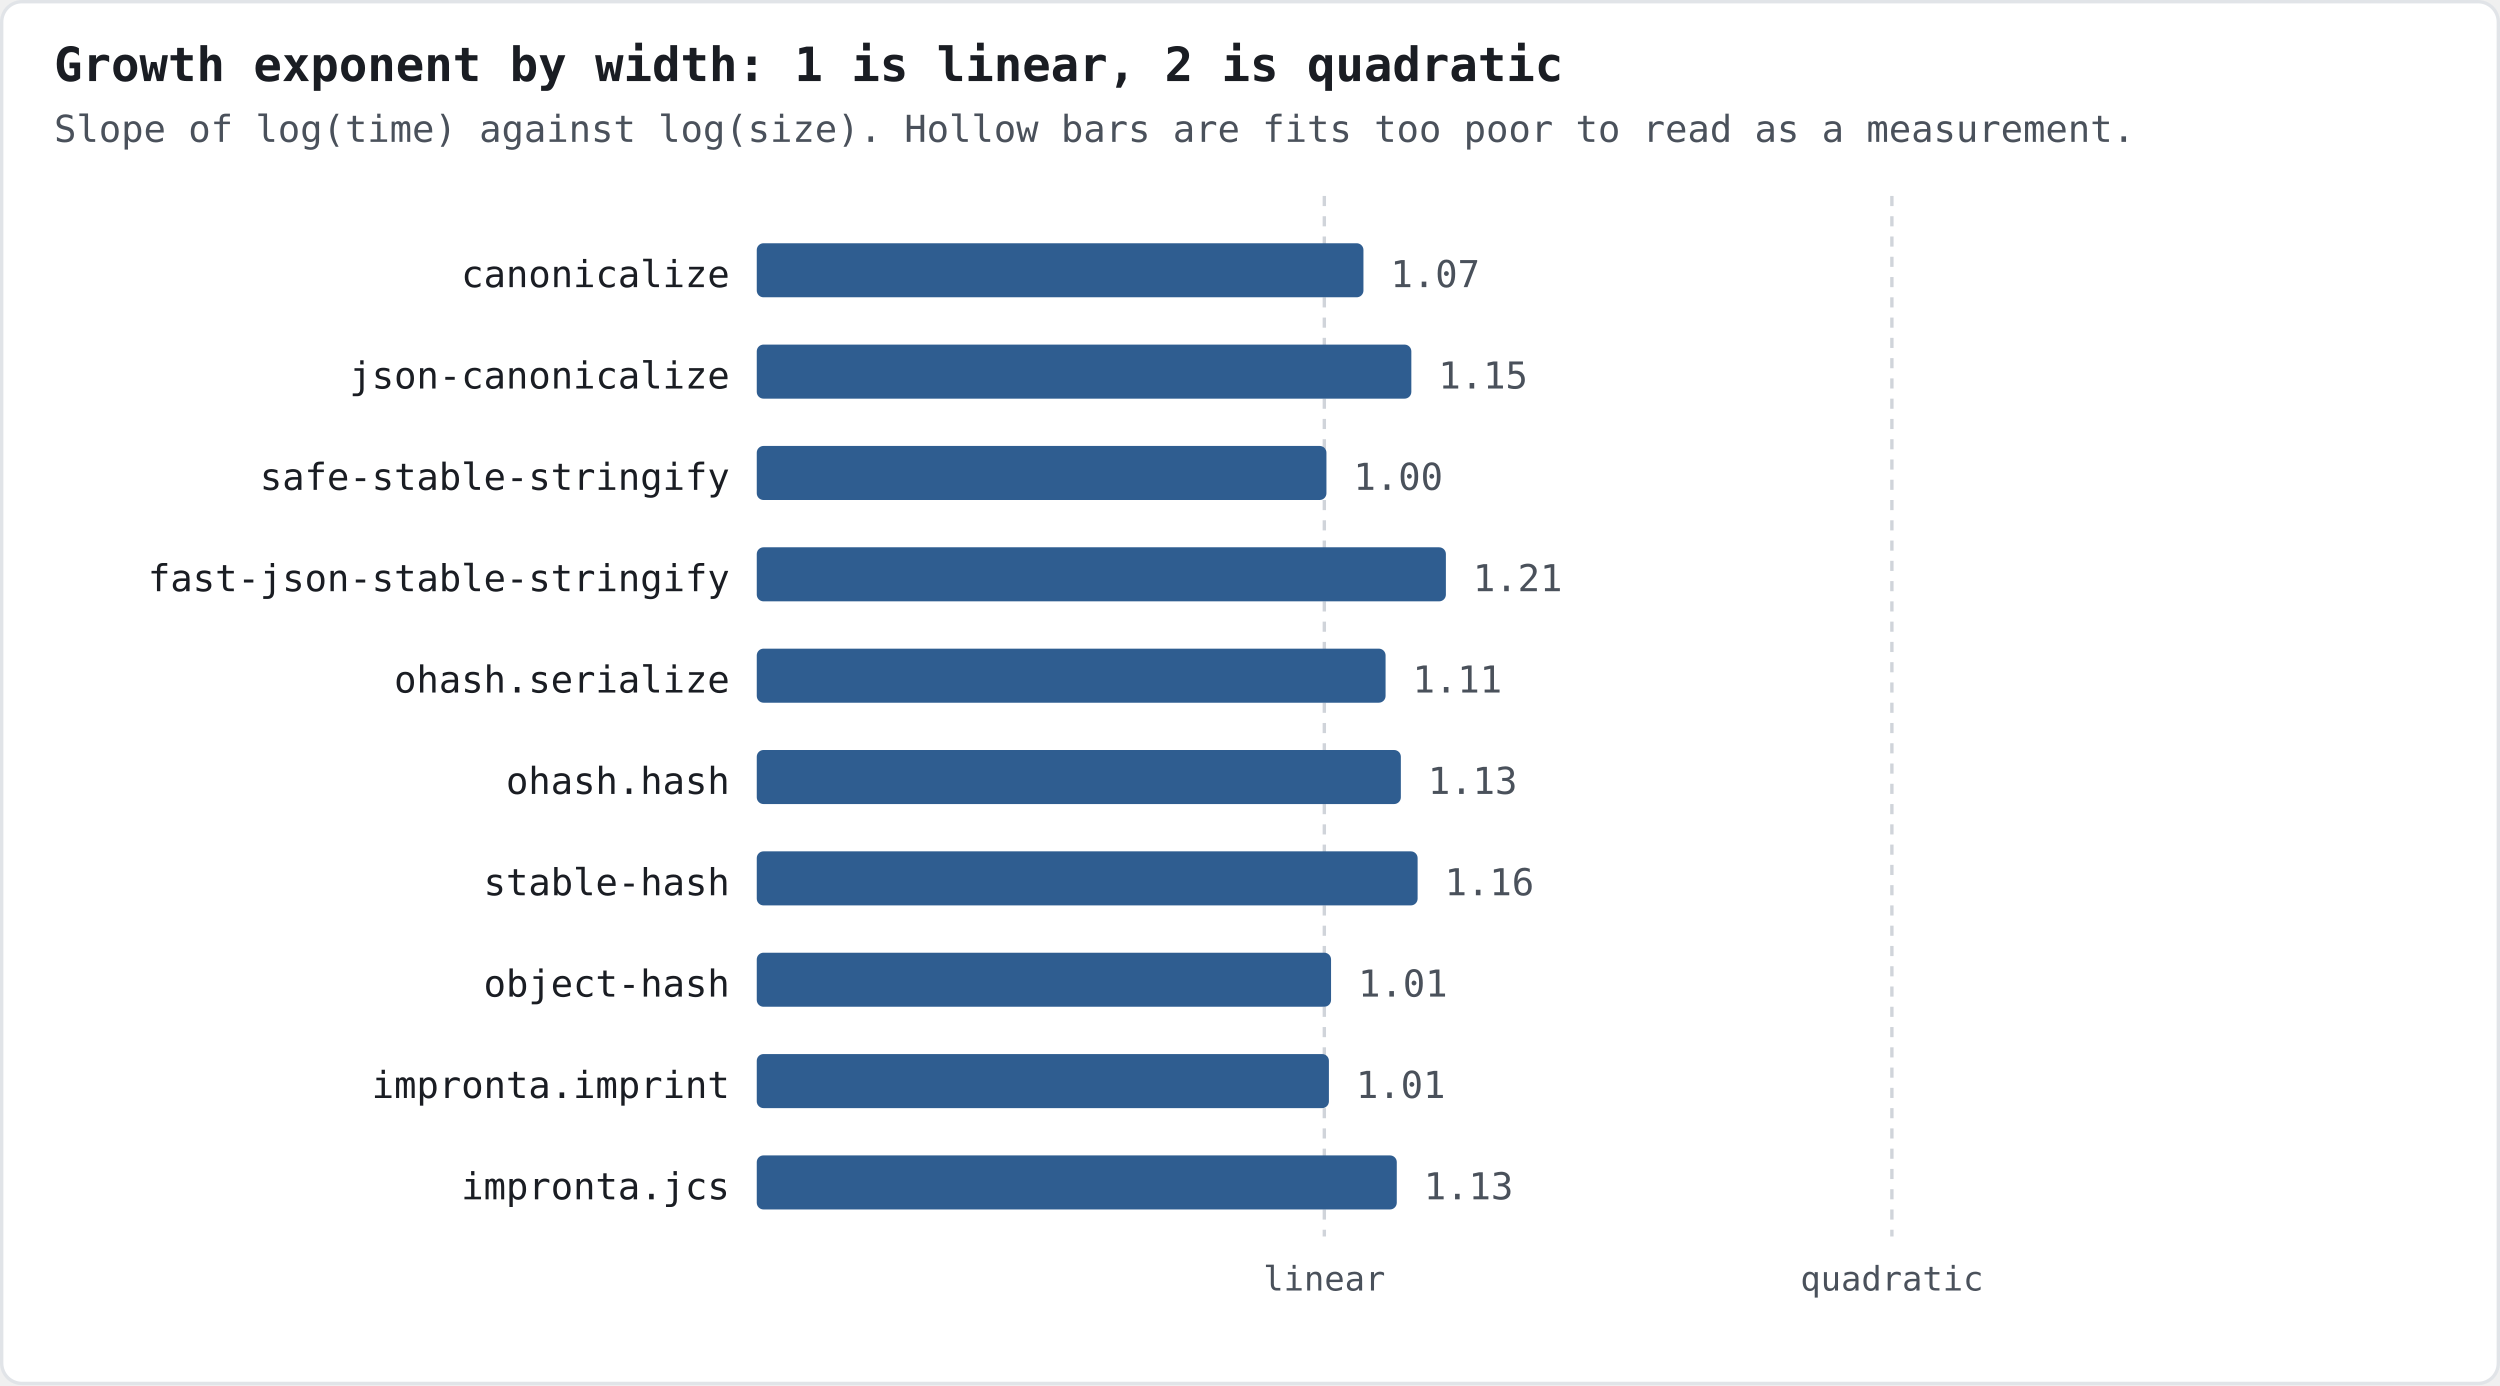
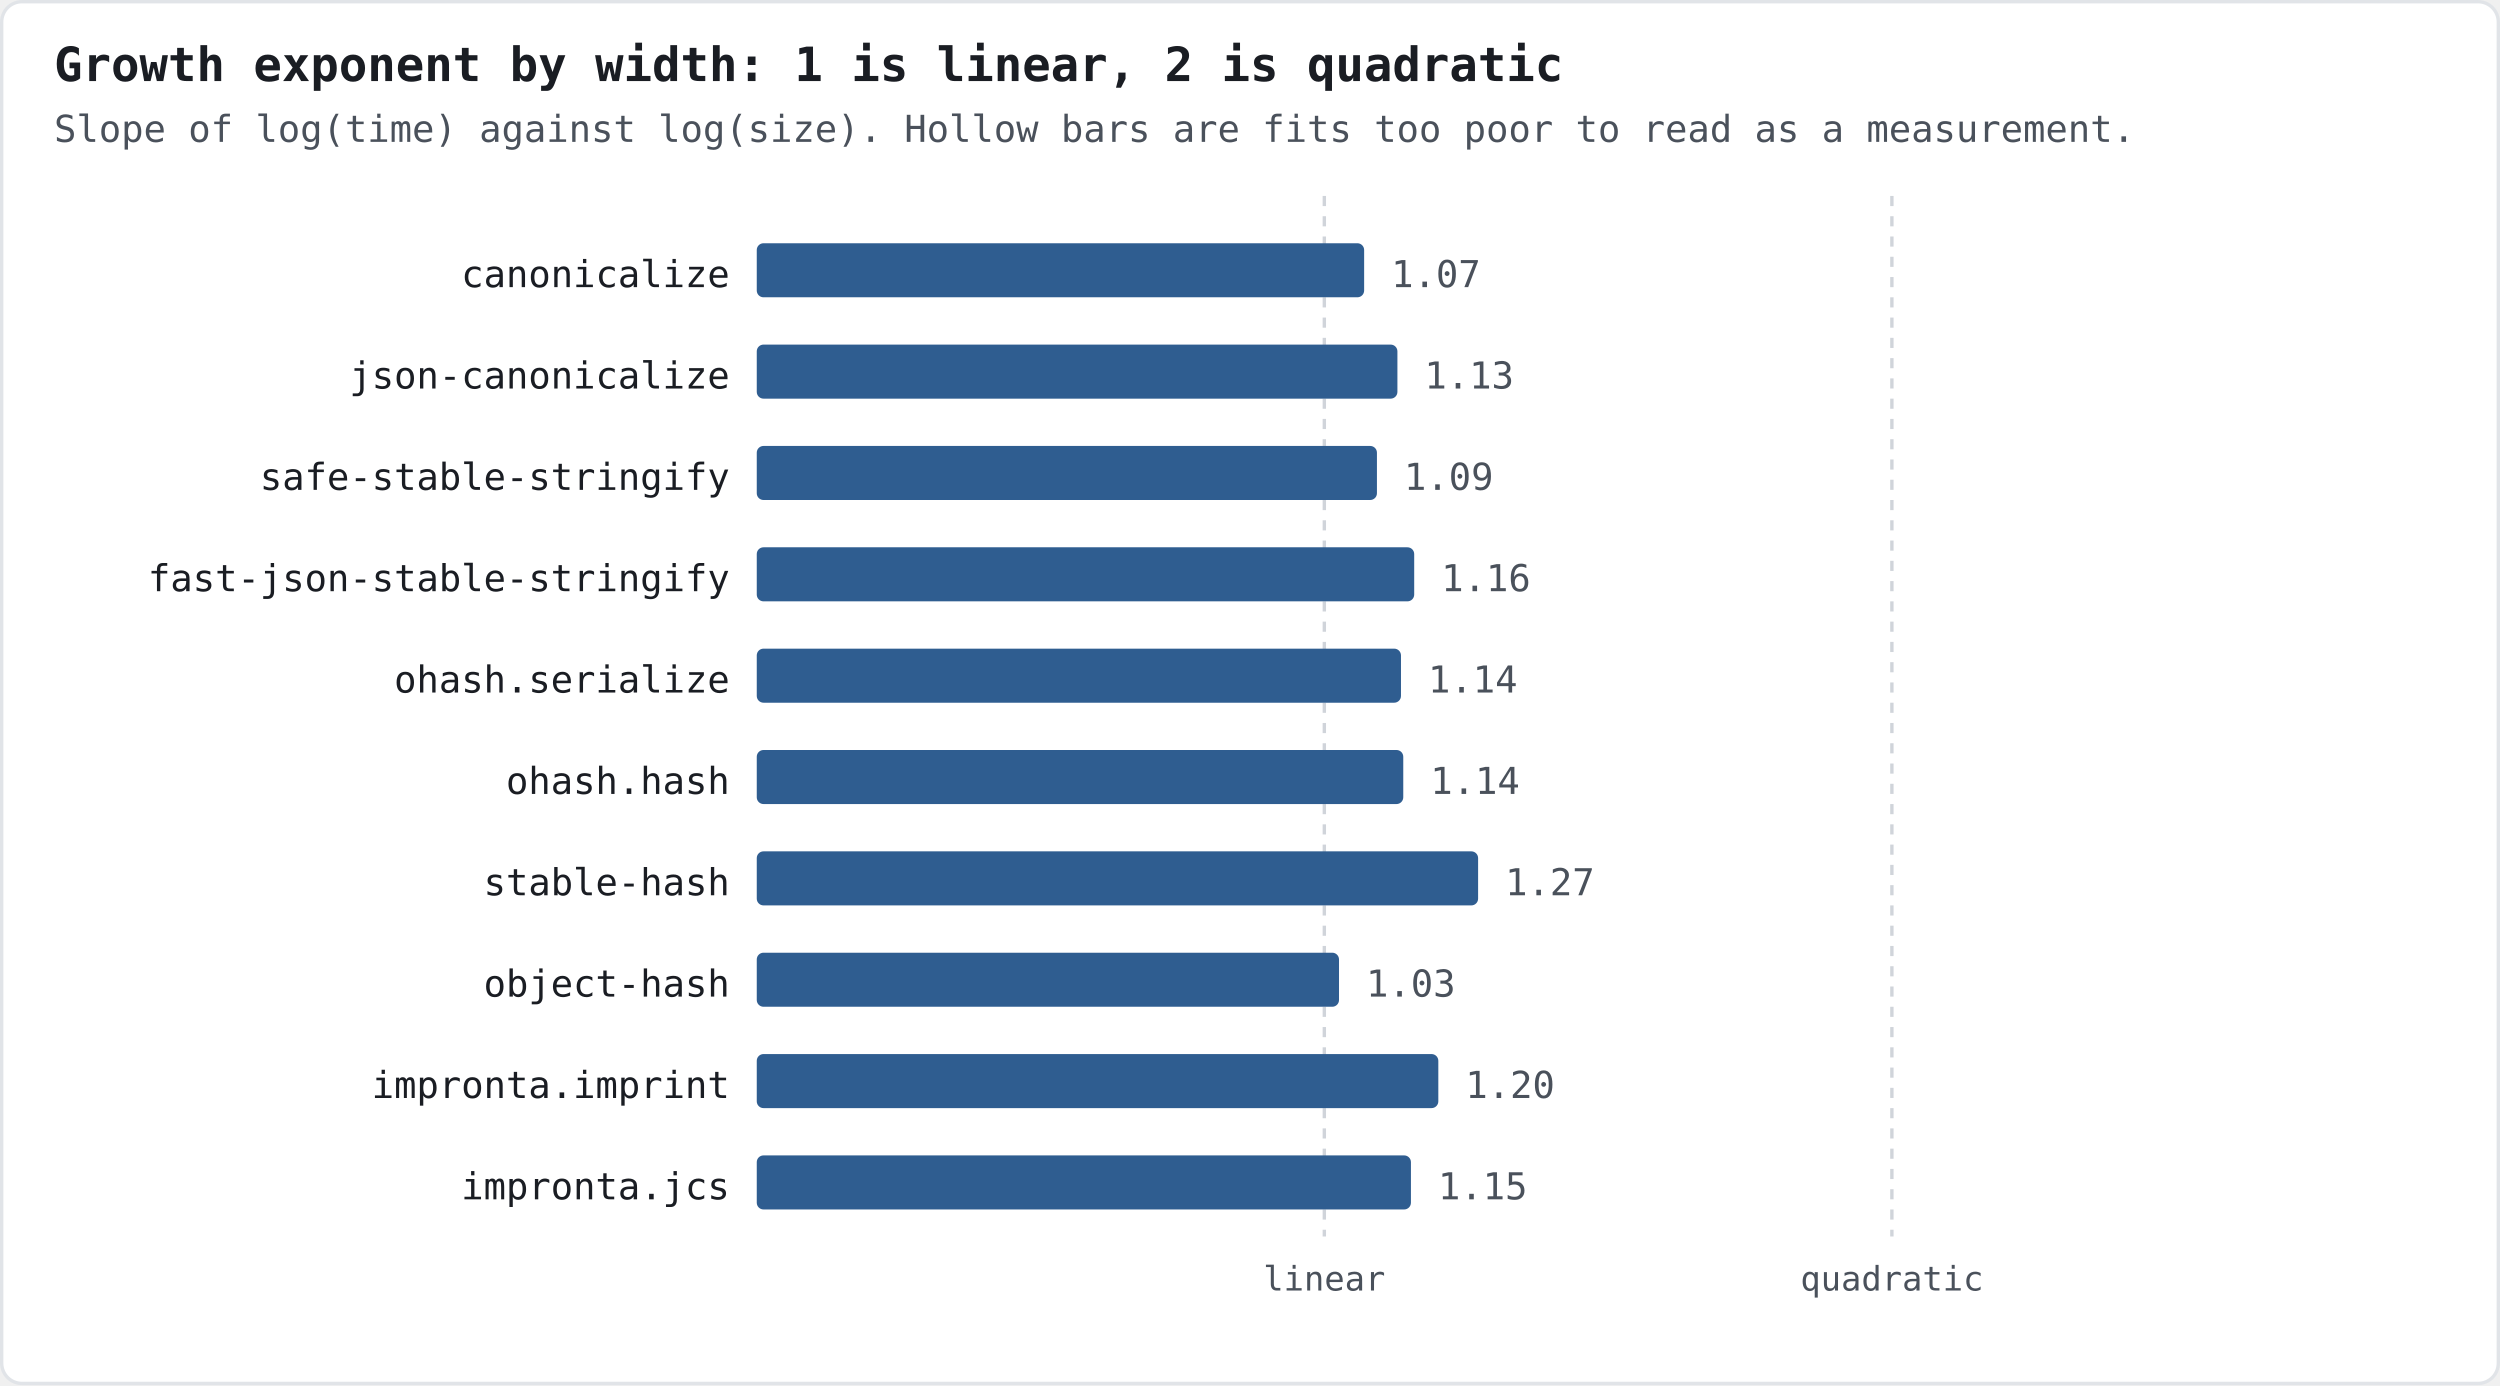
<svg xmlns="http://www.w3.org/2000/svg" width="740" height="410" viewBox="0 0 740 410" role="img" aria-label="Growth exponent by width, by implementation">
  <style>text { font-family: ui-monospace, SFMono-Regular, Menlo, Consolas, monospace; }</style>
  <rect x="0.5" y="0.5" width="739" height="409" rx="6" fill="#ffffff" stroke="#e1e4e8" stroke-width="1" />
  <text x="16" y="24" class="f-fg" fill="#1a1d23" font-size="14" font-weight="700">Growth exponent by width: 1 is linear, 2 is quadratic</text>
  <text x="16" y="42" class="f-muted" fill="#4a515b" font-size="11">Slope of log(time) against log(size). Hollow bars are fits too poor to read as a measurement.</text>
  <line x1="392" y1="58" x2="392" y2="366" class="s-grid" stroke="#d0d4da" stroke-width="1" stroke-dasharray="3 3" />
  <text x="392" y="382" class="f-muted" fill="#4a515b" font-size="10" text-anchor="middle">linear</text>
  <line x1="560" y1="58" x2="560" y2="366" class="s-grid" stroke="#d0d4da" stroke-width="1" stroke-dasharray="3 3" />
  <text x="560" y="382" class="f-muted" fill="#4a515b" font-size="10" text-anchor="middle">quadratic</text>
  <text x="216" y="85" class="f-fg" fill="#1a1d23" font-size="11" text-anchor="end">canonicalize</text>
-   <rect x="224" y="72" width="179.58" height="16" rx="2" class="f-bar" fill="#2f5d90" />
-   <text x="411.58" y="85" class="f-muted" fill="#4a515b" font-size="11">1.07</text>
+   <rect x="224" y="72" width="179.785" height="16" rx="2" class="f-bar" fill="#2f5d90" />
+   <text x="411.785" y="85" class="f-muted" fill="#4a515b" font-size="11">1.07</text>
  <text x="216" y="115" class="f-fg" fill="#1a1d23" font-size="11" text-anchor="end">json-canonicalize</text>
-   <rect x="224" y="102" width="193.757" height="16" rx="2" class="f-bar" fill="#2f5d90" />
-   <text x="425.757" y="115" class="f-muted" fill="#4a515b" font-size="11">1.15</text>
+   <rect x="224" y="102" width="189.634" height="16" rx="2" class="f-bar" fill="#2f5d90" />
+   <text x="421.634" y="115" class="f-muted" fill="#4a515b" font-size="11">1.13</text>
  <text x="216" y="145" class="f-fg" fill="#1a1d23" font-size="11" text-anchor="end">safe-stable-stringify</text>
-   <rect x="224" y="132" width="168.627" height="16" rx="2" class="f-bar" fill="#2f5d90" />
-   <text x="400.627" y="145" class="f-muted" fill="#4a515b" font-size="11">1.00</text>
+   <rect x="224" y="132" width="183.573" height="16" rx="2" class="f-bar" fill="#2f5d90" />
+   <text x="415.573" y="145" class="f-muted" fill="#4a515b" font-size="11">1.09</text>
  <text x="216" y="175" class="f-fg" fill="#1a1d23" font-size="11" text-anchor="end">fast-json-stable-stringify</text>
-   <rect x="224" y="162" width="203.984" height="16" rx="2" class="f-bar" fill="#2f5d90" />
-   <text x="435.984" y="175" class="f-muted" fill="#4a515b" font-size="11">1.21</text>
+   <rect x="224" y="162" width="194.603" height="16" rx="2" class="f-bar" fill="#2f5d90" />
+   <text x="426.603" y="175" class="f-muted" fill="#4a515b" font-size="11">1.16</text>
  <text x="216" y="205" class="f-fg" fill="#1a1d23" font-size="11" text-anchor="end">ohash.serialize</text>
-   <rect x="224" y="192" width="186.131" height="16" rx="2" class="f-bar" fill="#2f5d90" />
-   <text x="418.131" y="205" class="f-muted" fill="#4a515b" font-size="11">1.11</text>
+   <rect x="224" y="192" width="190.69" height="16" rx="2" class="f-bar" fill="#2f5d90" />
+   <text x="422.69" y="205" class="f-muted" fill="#4a515b" font-size="11">1.14</text>
  <text x="216" y="235" class="f-fg" fill="#1a1d23" font-size="11" text-anchor="end">ohash.hash</text>
-   <rect x="224" y="222" width="190.653" height="16" rx="2" class="f-bar" fill="#2f5d90" />
-   <text x="422.653" y="235" class="f-muted" fill="#4a515b" font-size="11">1.13</text>
+   <rect x="224" y="222" width="191.366" height="16" rx="2" class="f-bar" fill="#2f5d90" />
+   <text x="423.366" y="235" class="f-muted" fill="#4a515b" font-size="11">1.14</text>
  <text x="216" y="265" class="f-fg" fill="#1a1d23" font-size="11" text-anchor="end">stable-hash</text>
-   <rect x="224" y="252" width="195.615" height="16" rx="2" class="f-bar" fill="#2f5d90" />
-   <text x="427.615" y="265" class="f-muted" fill="#4a515b" font-size="11">1.16</text>
+   <rect x="224" y="252" width="213.519" height="16" rx="2" class="f-bar" fill="#2f5d90" />
+   <text x="445.519" y="265" class="f-muted" fill="#4a515b" font-size="11">1.27</text>
  <text x="216" y="295" class="f-fg" fill="#1a1d23" font-size="11" text-anchor="end">object-hash</text>
-   <rect x="224" y="282" width="169.991" height="16" rx="2" class="f-bar" fill="#2f5d90" />
-   <text x="401.991" y="295" class="f-muted" fill="#4a515b" font-size="11">1.01</text>
+   <rect x="224" y="282" width="172.348" height="16" rx="2" class="f-bar" fill="#2f5d90" />
+   <text x="404.348" y="295" class="f-muted" fill="#4a515b" font-size="11">1.03</text>
  <text x="216" y="325" class="f-fg" fill="#1a1d23" font-size="11" text-anchor="end">impronta.imprint</text>
-   <rect x="224" y="312" width="169.358" height="16" rx="2" class="f-bar" fill="#2f5d90" />
-   <text x="401.358" y="325" class="f-muted" fill="#4a515b" font-size="11">1.01</text>
+   <rect x="224" y="312" width="201.743" height="16" rx="2" class="f-bar" fill="#2f5d90" />
+   <text x="433.743" y="325" class="f-muted" fill="#4a515b" font-size="11">1.20</text>
  <text x="216" y="355" class="f-fg" fill="#1a1d23" font-size="11" text-anchor="end">impronta.jcs</text>
-   <rect x="224" y="342" width="189.447" height="16" rx="2" class="f-bar" fill="#2f5d90" />
-   <text x="421.447" y="355" class="f-muted" fill="#4a515b" font-size="11">1.13</text>
+   <rect x="224" y="342" width="193.638" height="16" rx="2" class="f-bar" fill="#2f5d90" />
+   <text x="425.638" y="355" class="f-muted" fill="#4a515b" font-size="11">1.15</text>
</svg>
